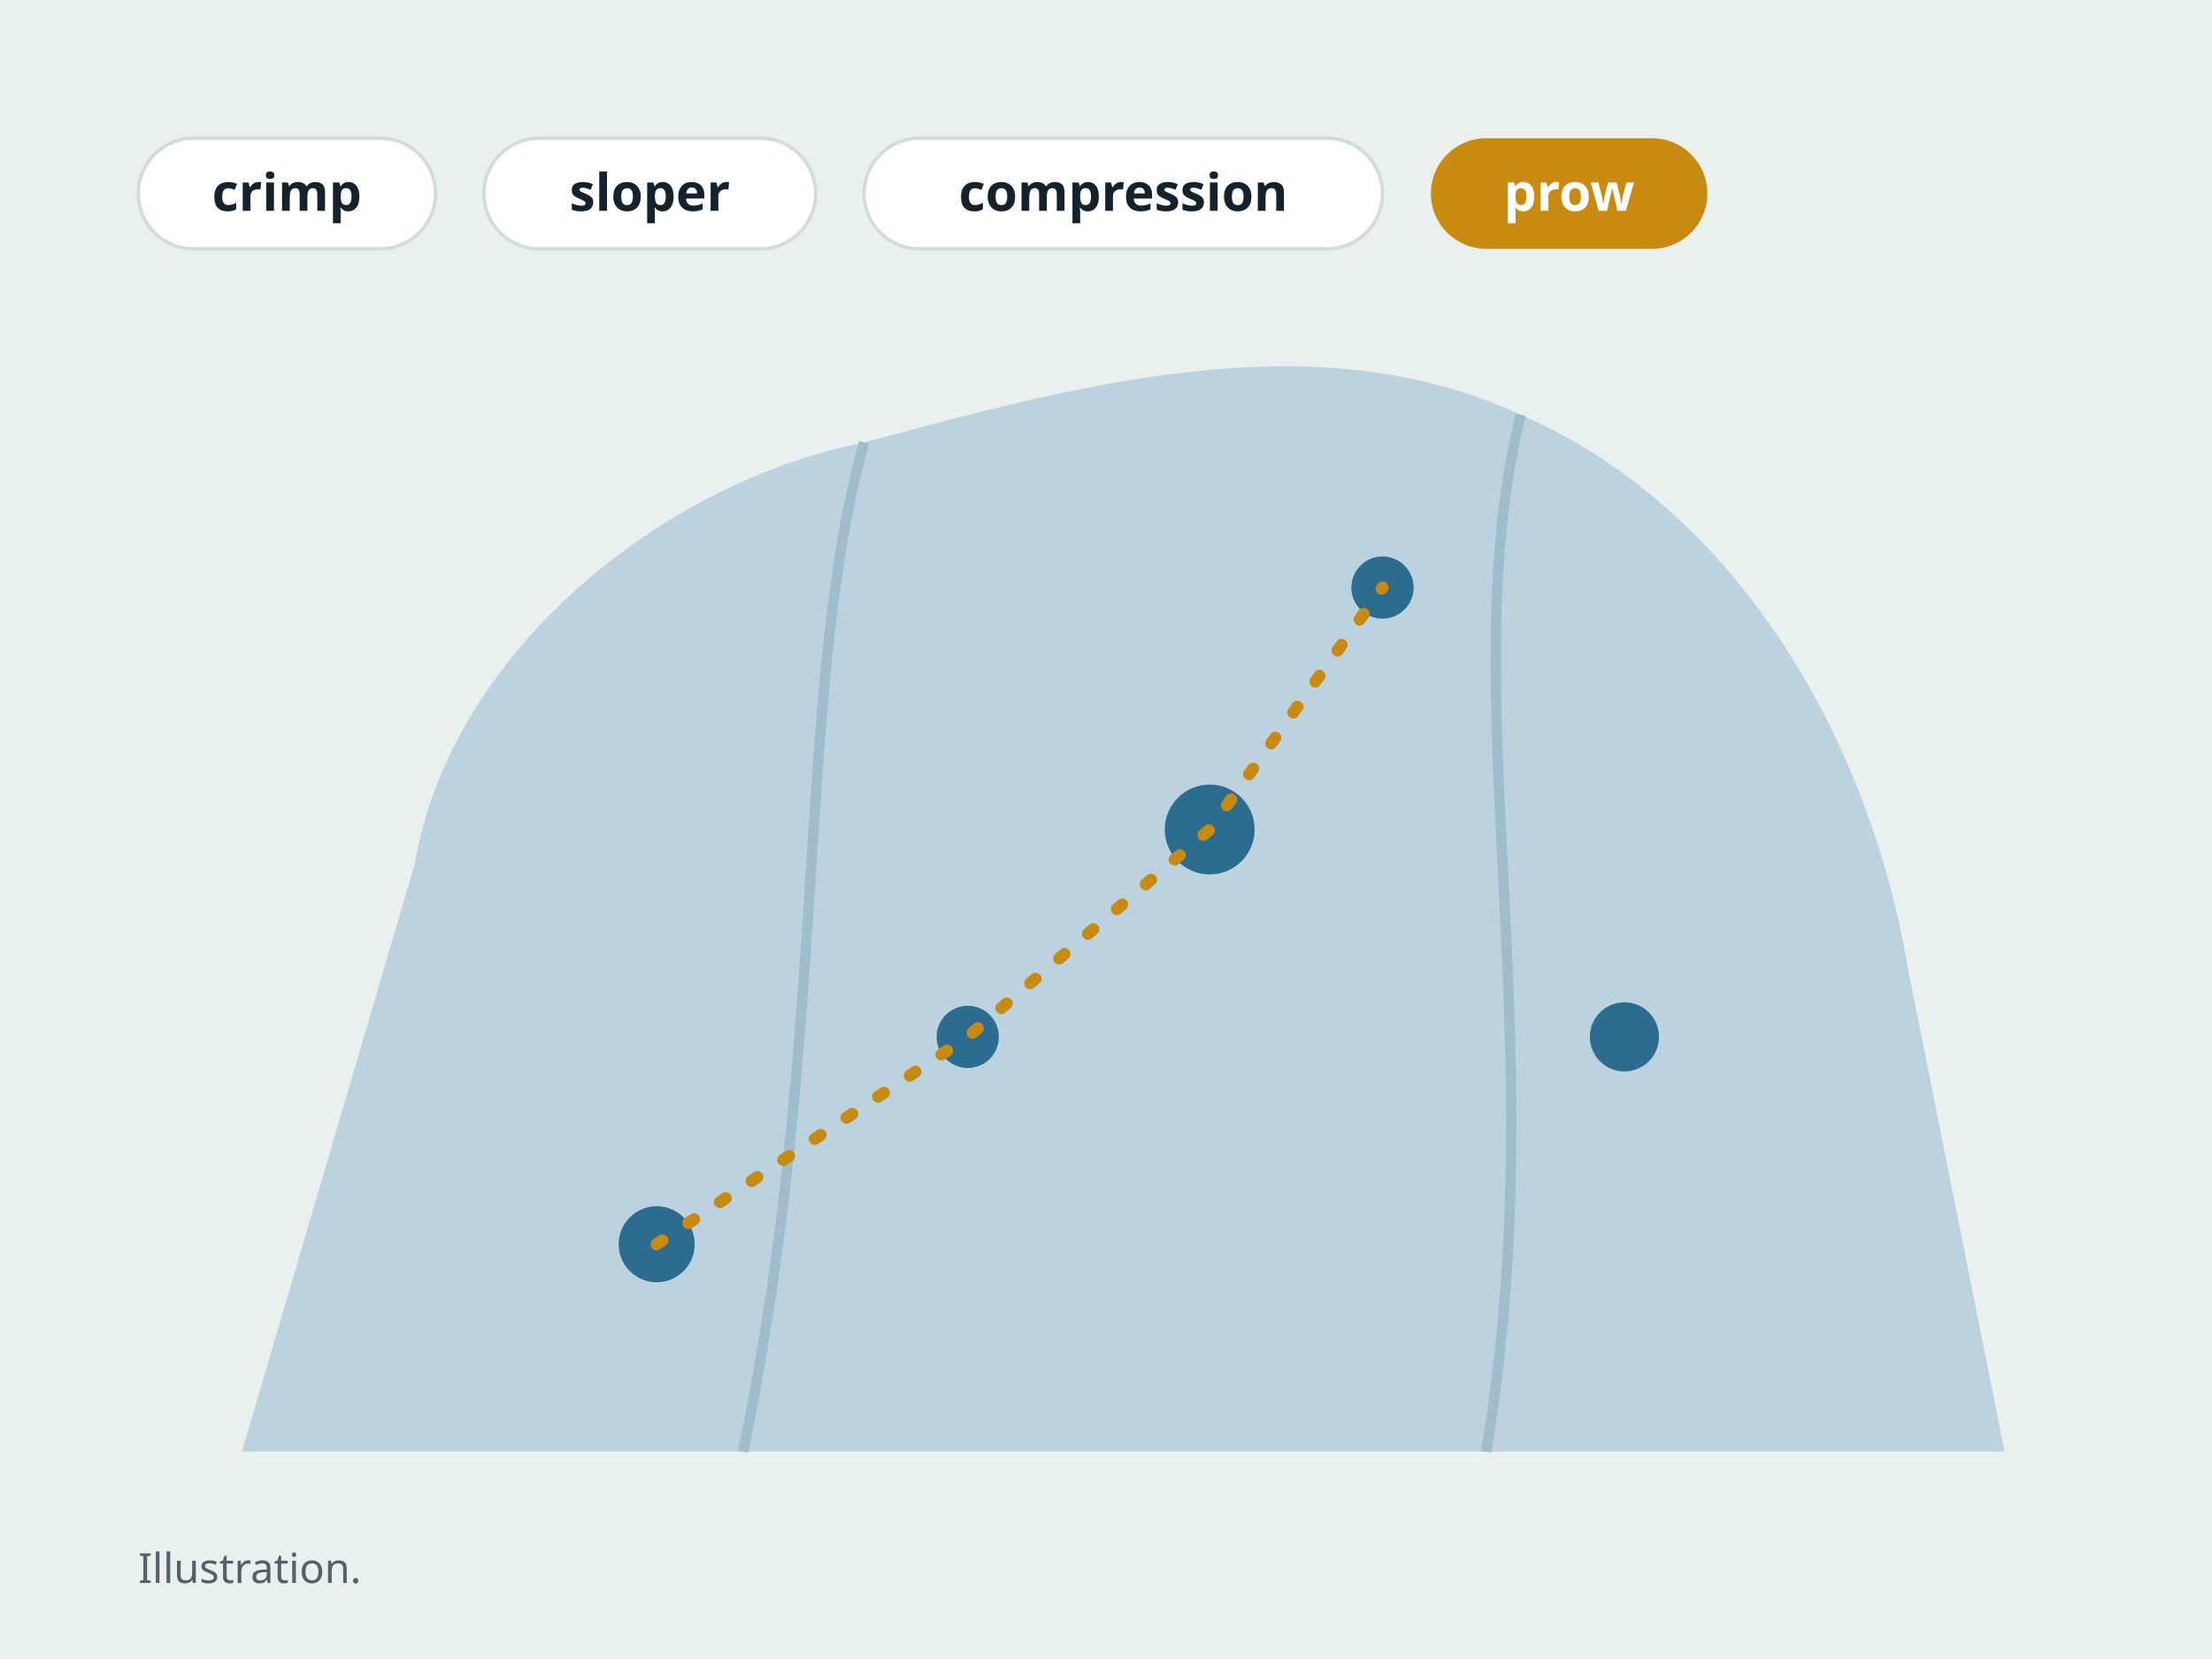
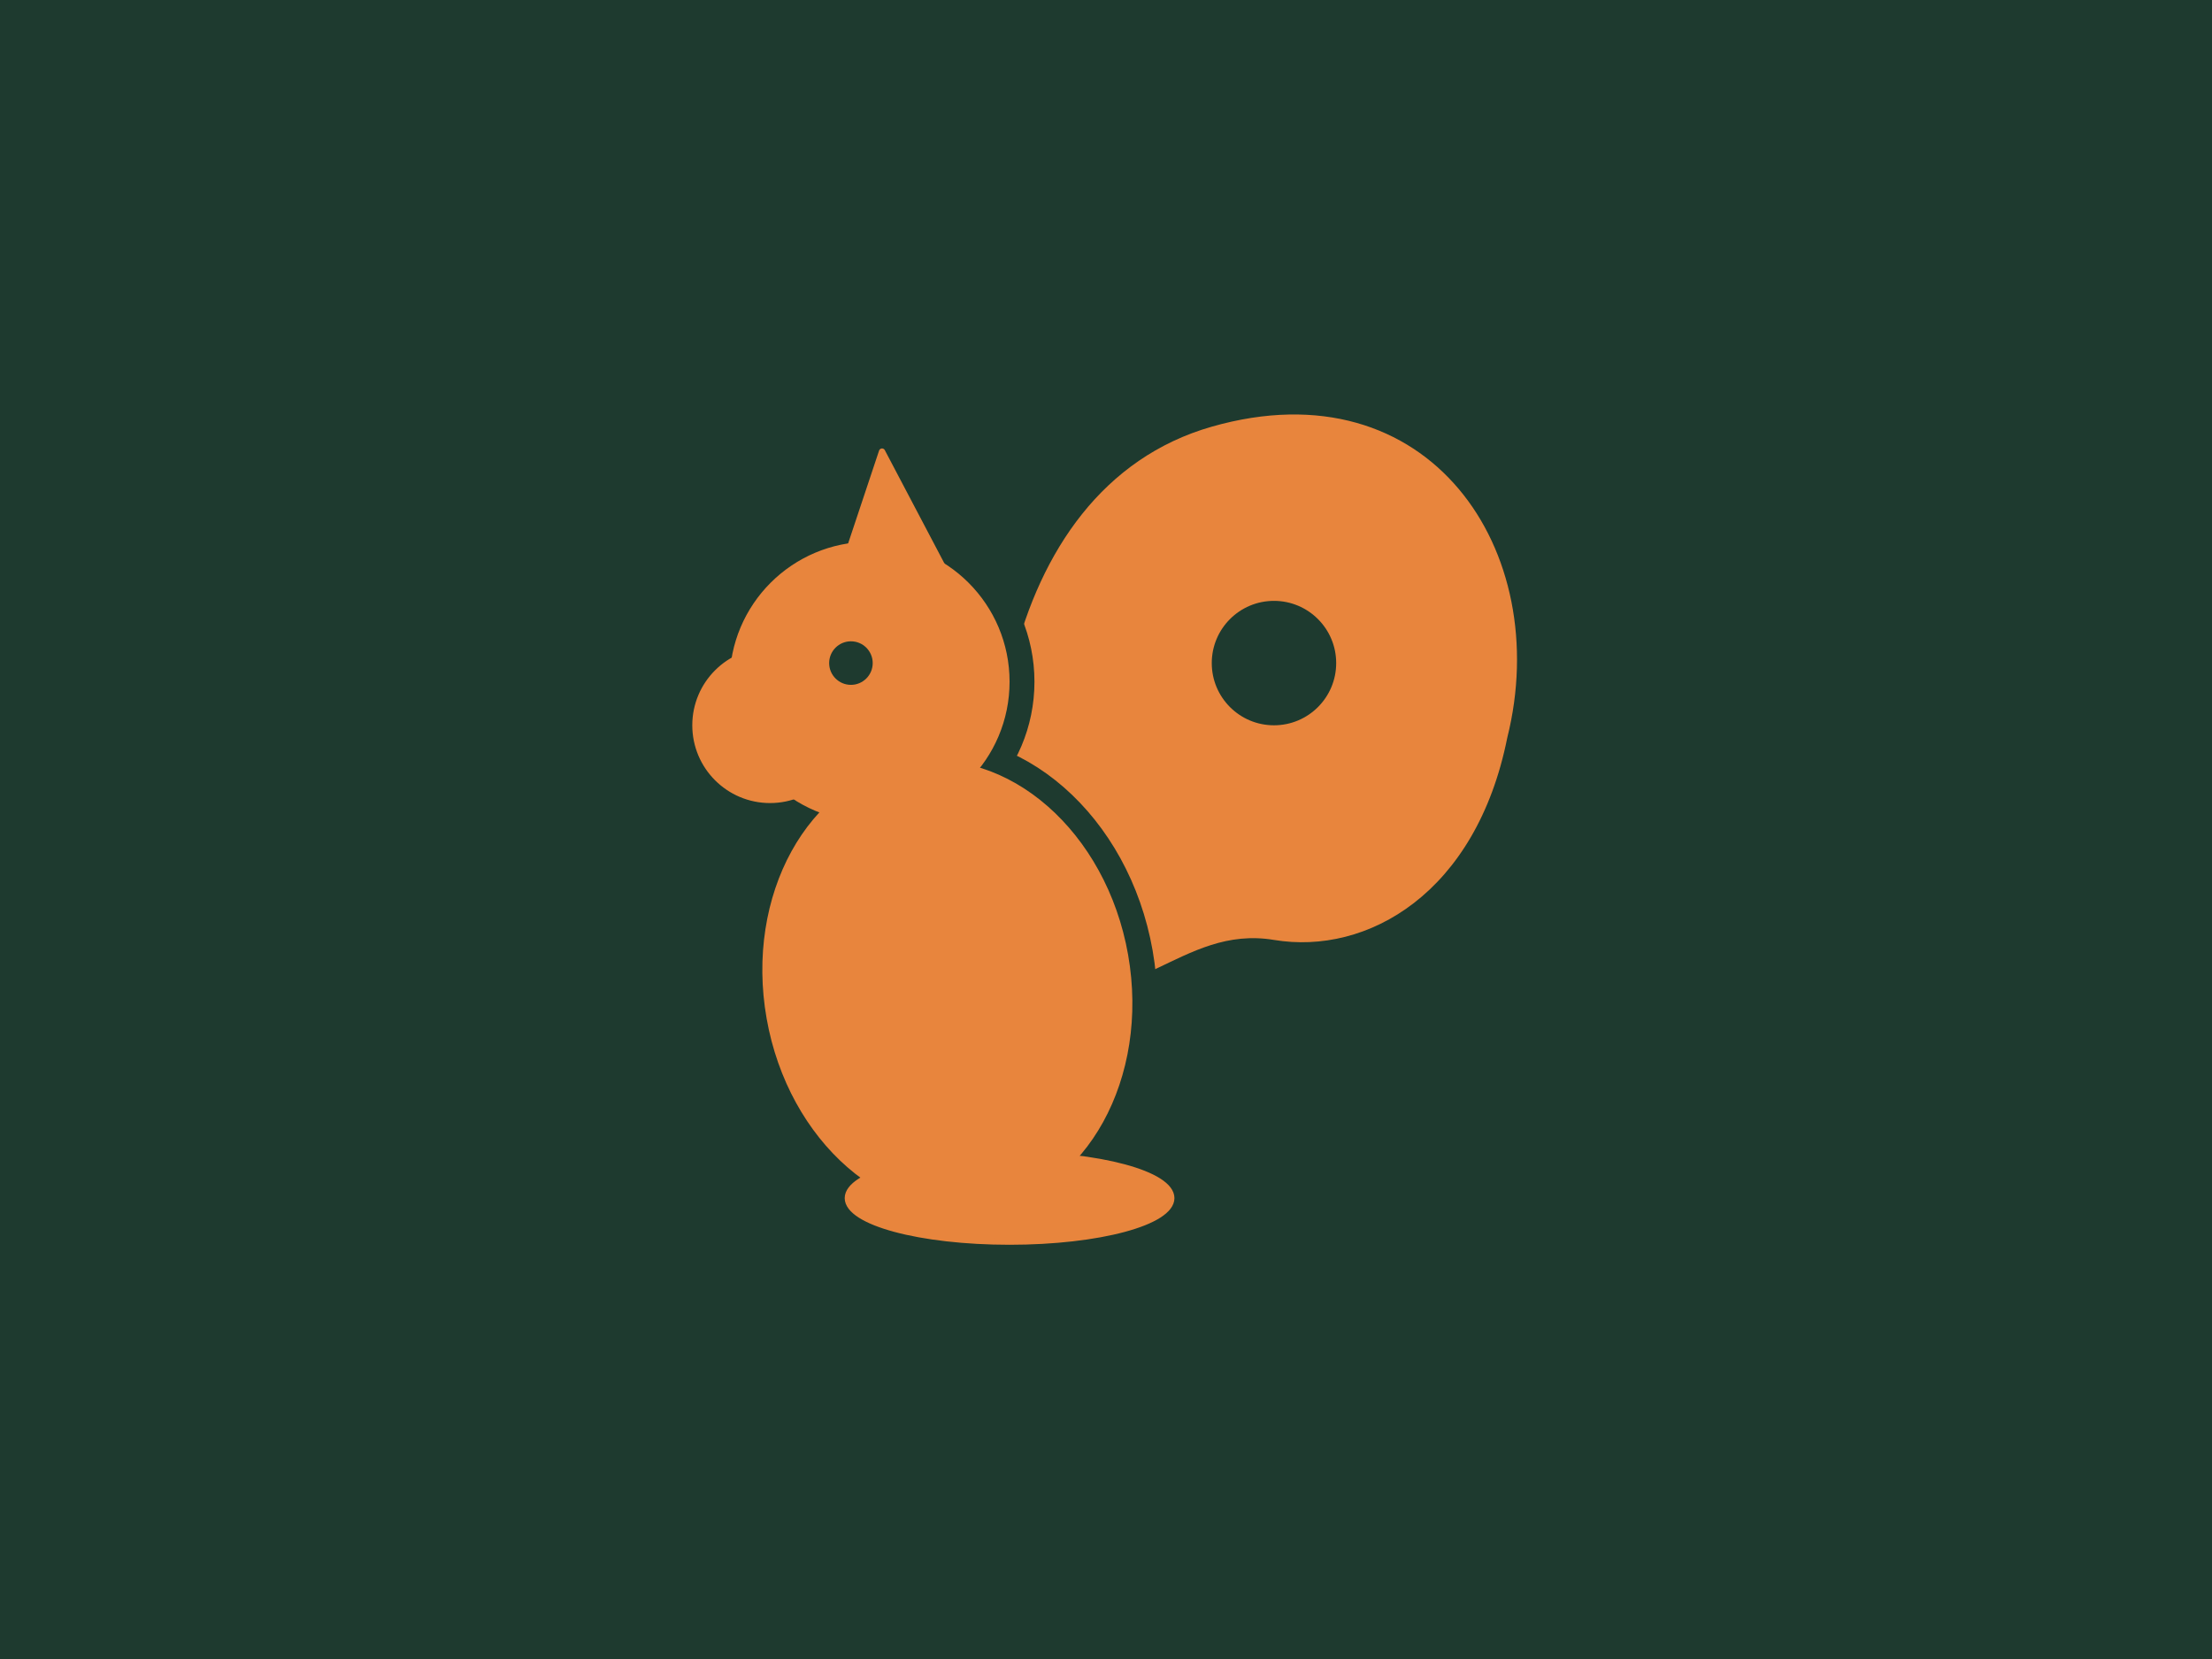
- <svg xmlns="http://www.w3.org/2000/svg" viewBox="0 0 640 480" role="img" aria-label="Illustration of a boulder with style tags such as crimp, sloper, and compression">
-   <rect width="640" height="480" fill="#eaf0ee" />
-   <path d="M70 420 L120 250 C130 190 190 140 250 128 C310 112 380 92 440 120 C500 146 540 210 552 280 L580 420 Z" fill="#bcd3df" />
-   <path d="M250 128 C230 200 240 300 215 420 M440 120 C420 200 450 300 430 420" fill="none" stroke="#9fbdcd" stroke-width="3" />
-   <g fill="#2b6c8f">
-     <circle cx="190" cy="360" r="11" />
-     <circle cx="280" cy="300" r="9" />
-     <circle cx="350" cy="240" r="13" />
-     <circle cx="400" cy="170" r="9" />
-     <circle cx="470" cy="300" r="10" />
+ <svg xmlns="http://www.w3.org/2000/svg" viewBox="0 0 640 480" role="img" aria-label="Rataplat logo: an orange squirrel with a tail shaped like a climbing hold">
+   <rect width="640" height="480" fill="#1E3A2F" />
+   <g transform="translate(320 240) scale(0.9) translate(-276 -279.5)">
+     <path d="M 250 330 C 230 270, 240 170, 310 150 C 380 130, 420 190, 405 250 C 395 300, 360 320, 330 315 C 300 310, 285 340, 250 330 Z" fill="#E8853D" />
+     <circle cx="330" cy="226" r="20" fill="#1E3A2F" />
+     <g fill="#1E3A2F" stroke="#1E3A2F" stroke-width="18" stroke-linejoin="round">
+       <ellipse cx="225" cy="330" rx="58" ry="72" transform="rotate(-10 225 330)" />
+       <circle cx="200" cy="232" r="44" />
+       <circle cx="168" cy="246" r="24" />
+       <polygon points="190,200 204,158 224,196" />
+       <ellipse cx="245" cy="398" rx="52" ry="14" />
+     </g>
+     <g fill="#E8853D" stroke="#E8853D" stroke-width="2" stroke-linejoin="round">
+       <ellipse cx="225" cy="330" rx="58" ry="72" transform="rotate(-10 225 330)" />
+       <circle cx="200" cy="232" r="44" />
+       <circle cx="168" cy="246" r="24" />
+       <polygon points="190,200 204,158 224,196" />
+       <ellipse cx="245" cy="398" rx="52" ry="14" />
+     </g>
+     <circle cx="194" cy="226" r="7" fill="#1E3A2F" />
  </g>
-   <path d="M190 360 L280 300 L350 240 L400 170" fill="none" stroke="#c98a12" stroke-width="3.5" stroke-dasharray="2 9" stroke-linecap="round" />
-   <g font-family="system-ui, sans-serif" font-size="15" font-weight="600" fill="#14232b">
-     <rect x="40" y="40" width="86" height="32" rx="16" fill="#fff" stroke="#d3dcda" />
-     <text x="83" y="61" text-anchor="middle">crimp</text>
-     <rect x="140" y="40" width="96" height="32" rx="16" fill="#fff" stroke="#d3dcda" />
-     <text x="188" y="61" text-anchor="middle">sloper</text>
-     <rect x="250" y="40" width="150" height="32" rx="16" fill="#fff" stroke="#d3dcda" />
-     <text x="325" y="61" text-anchor="middle">compression</text>
-     <rect x="414" y="40" width="80" height="32" rx="16" fill="#c98a12" />
-     <text x="454" y="61" text-anchor="middle" fill="#fff">prow</text>
-   </g>
-   <text x="40" y="458" font-family="system-ui, sans-serif" font-size="12" fill="#536269">Illustration.</text>
</svg>
